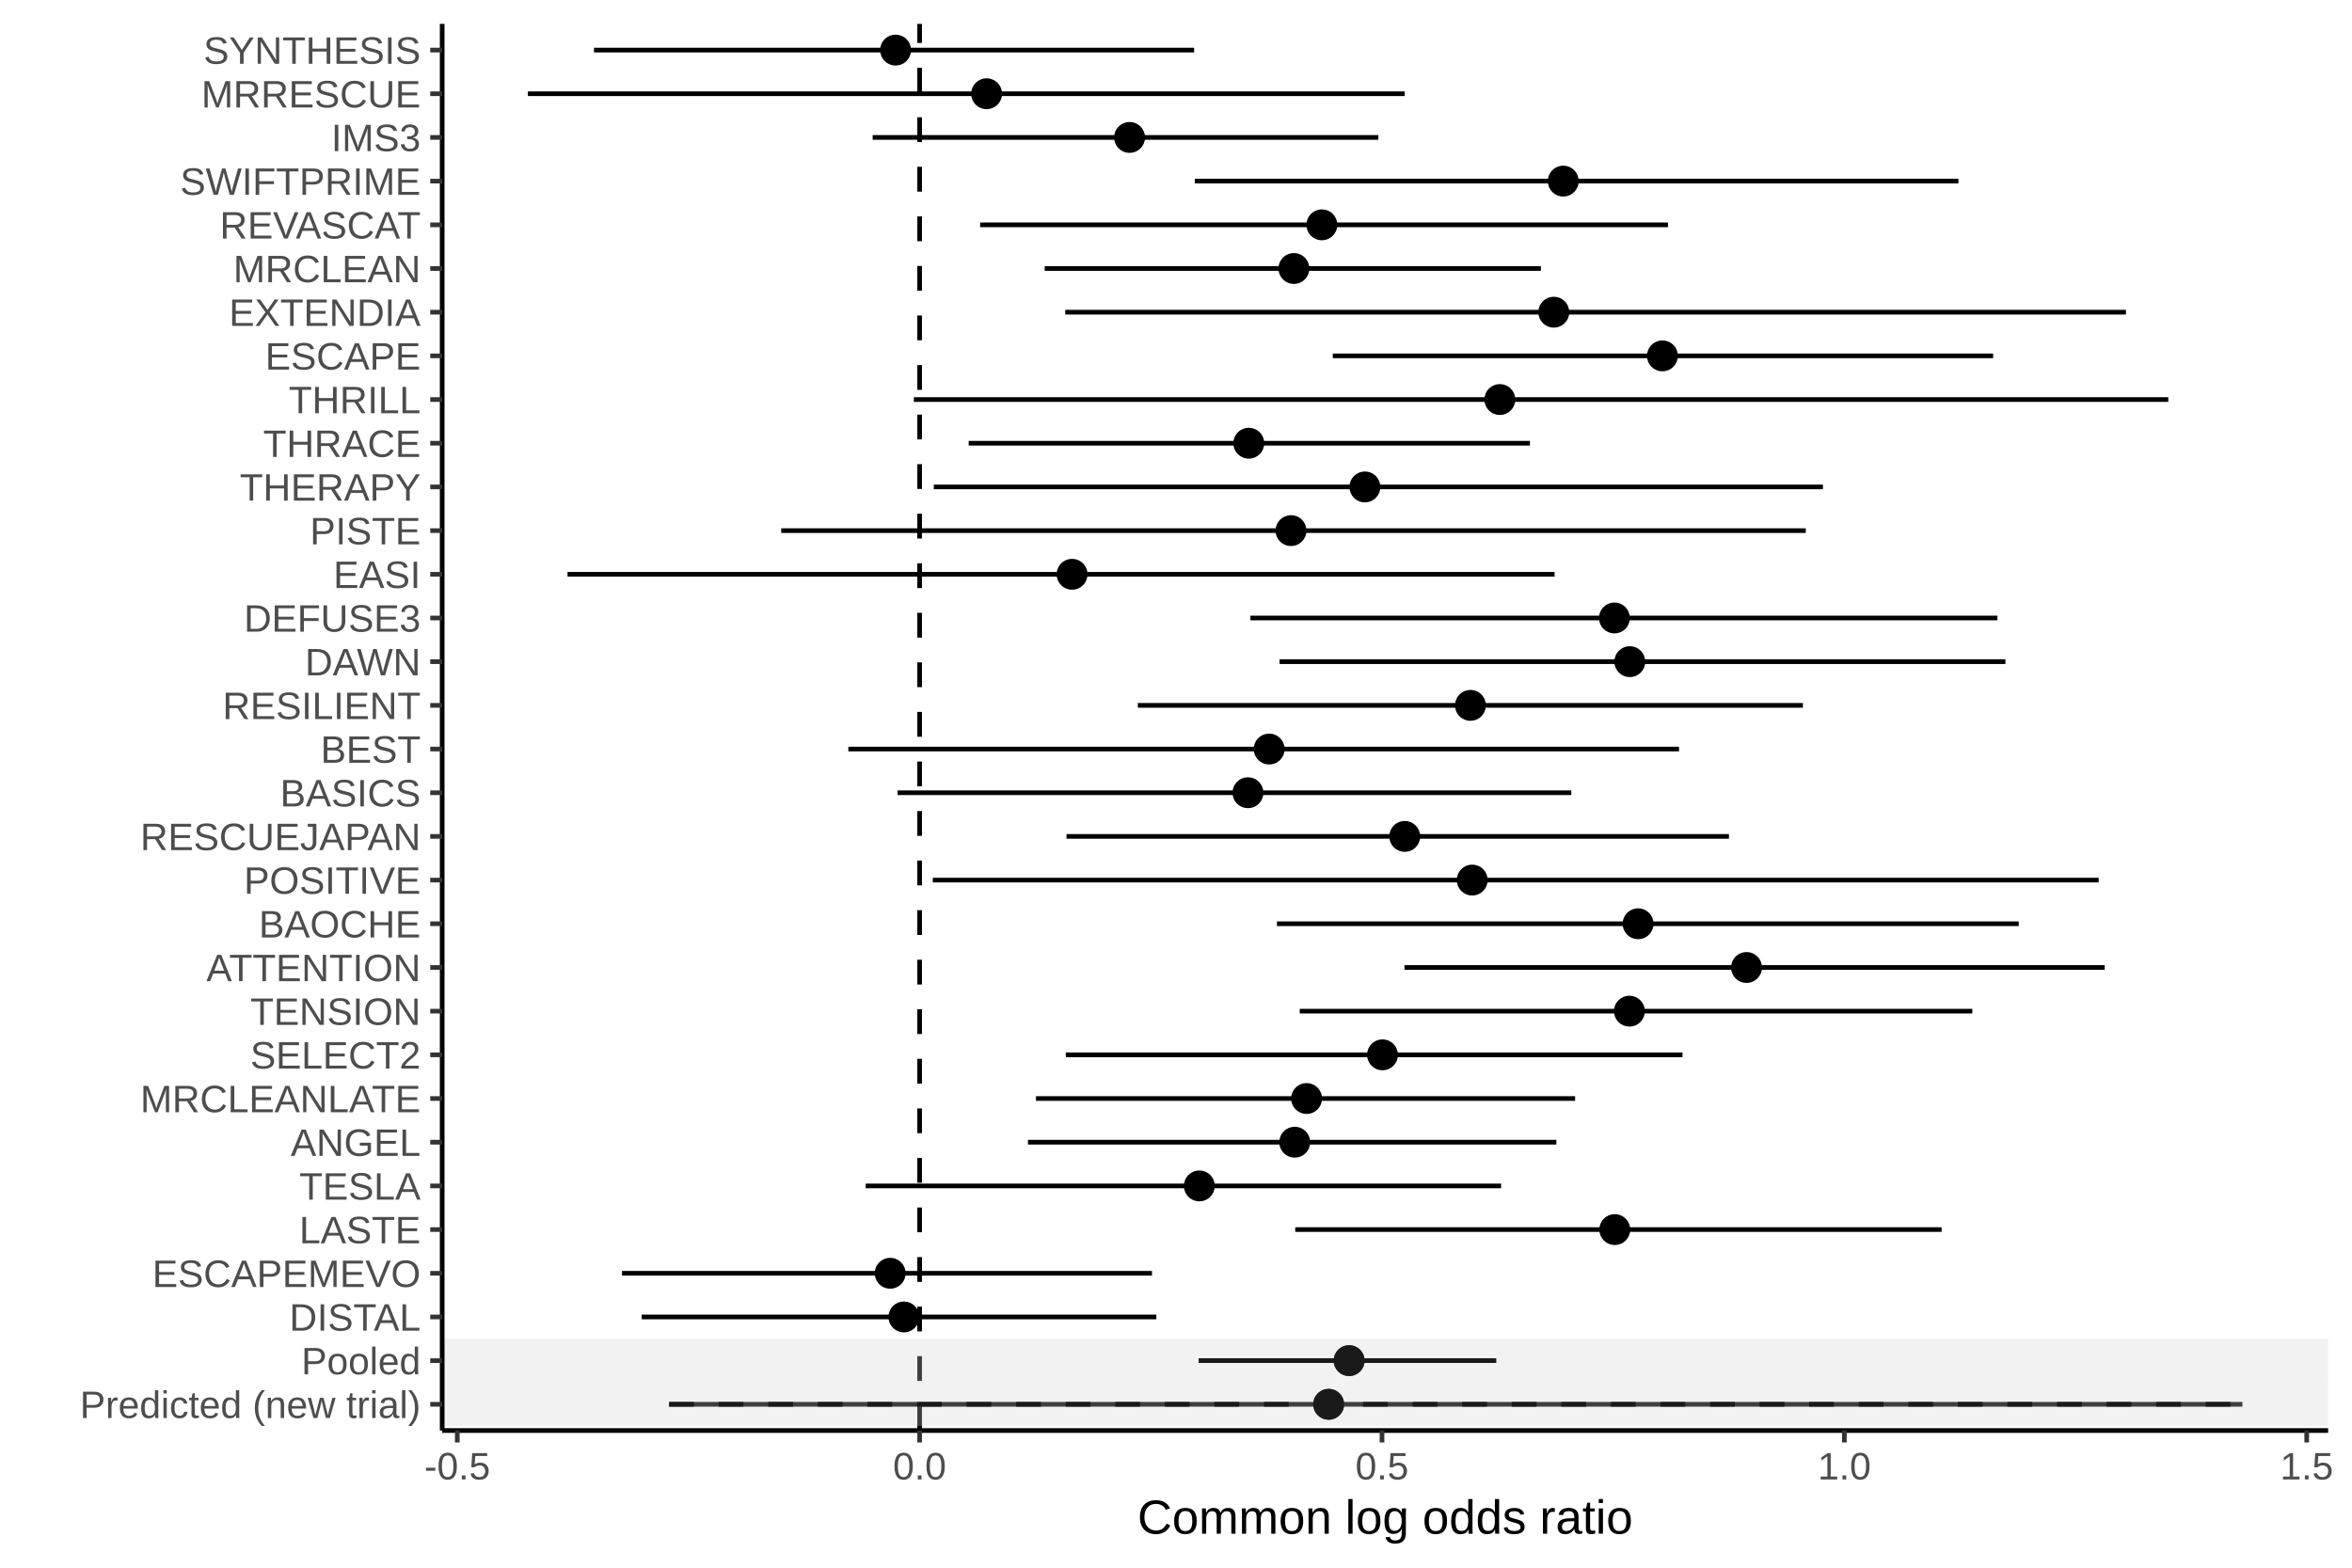
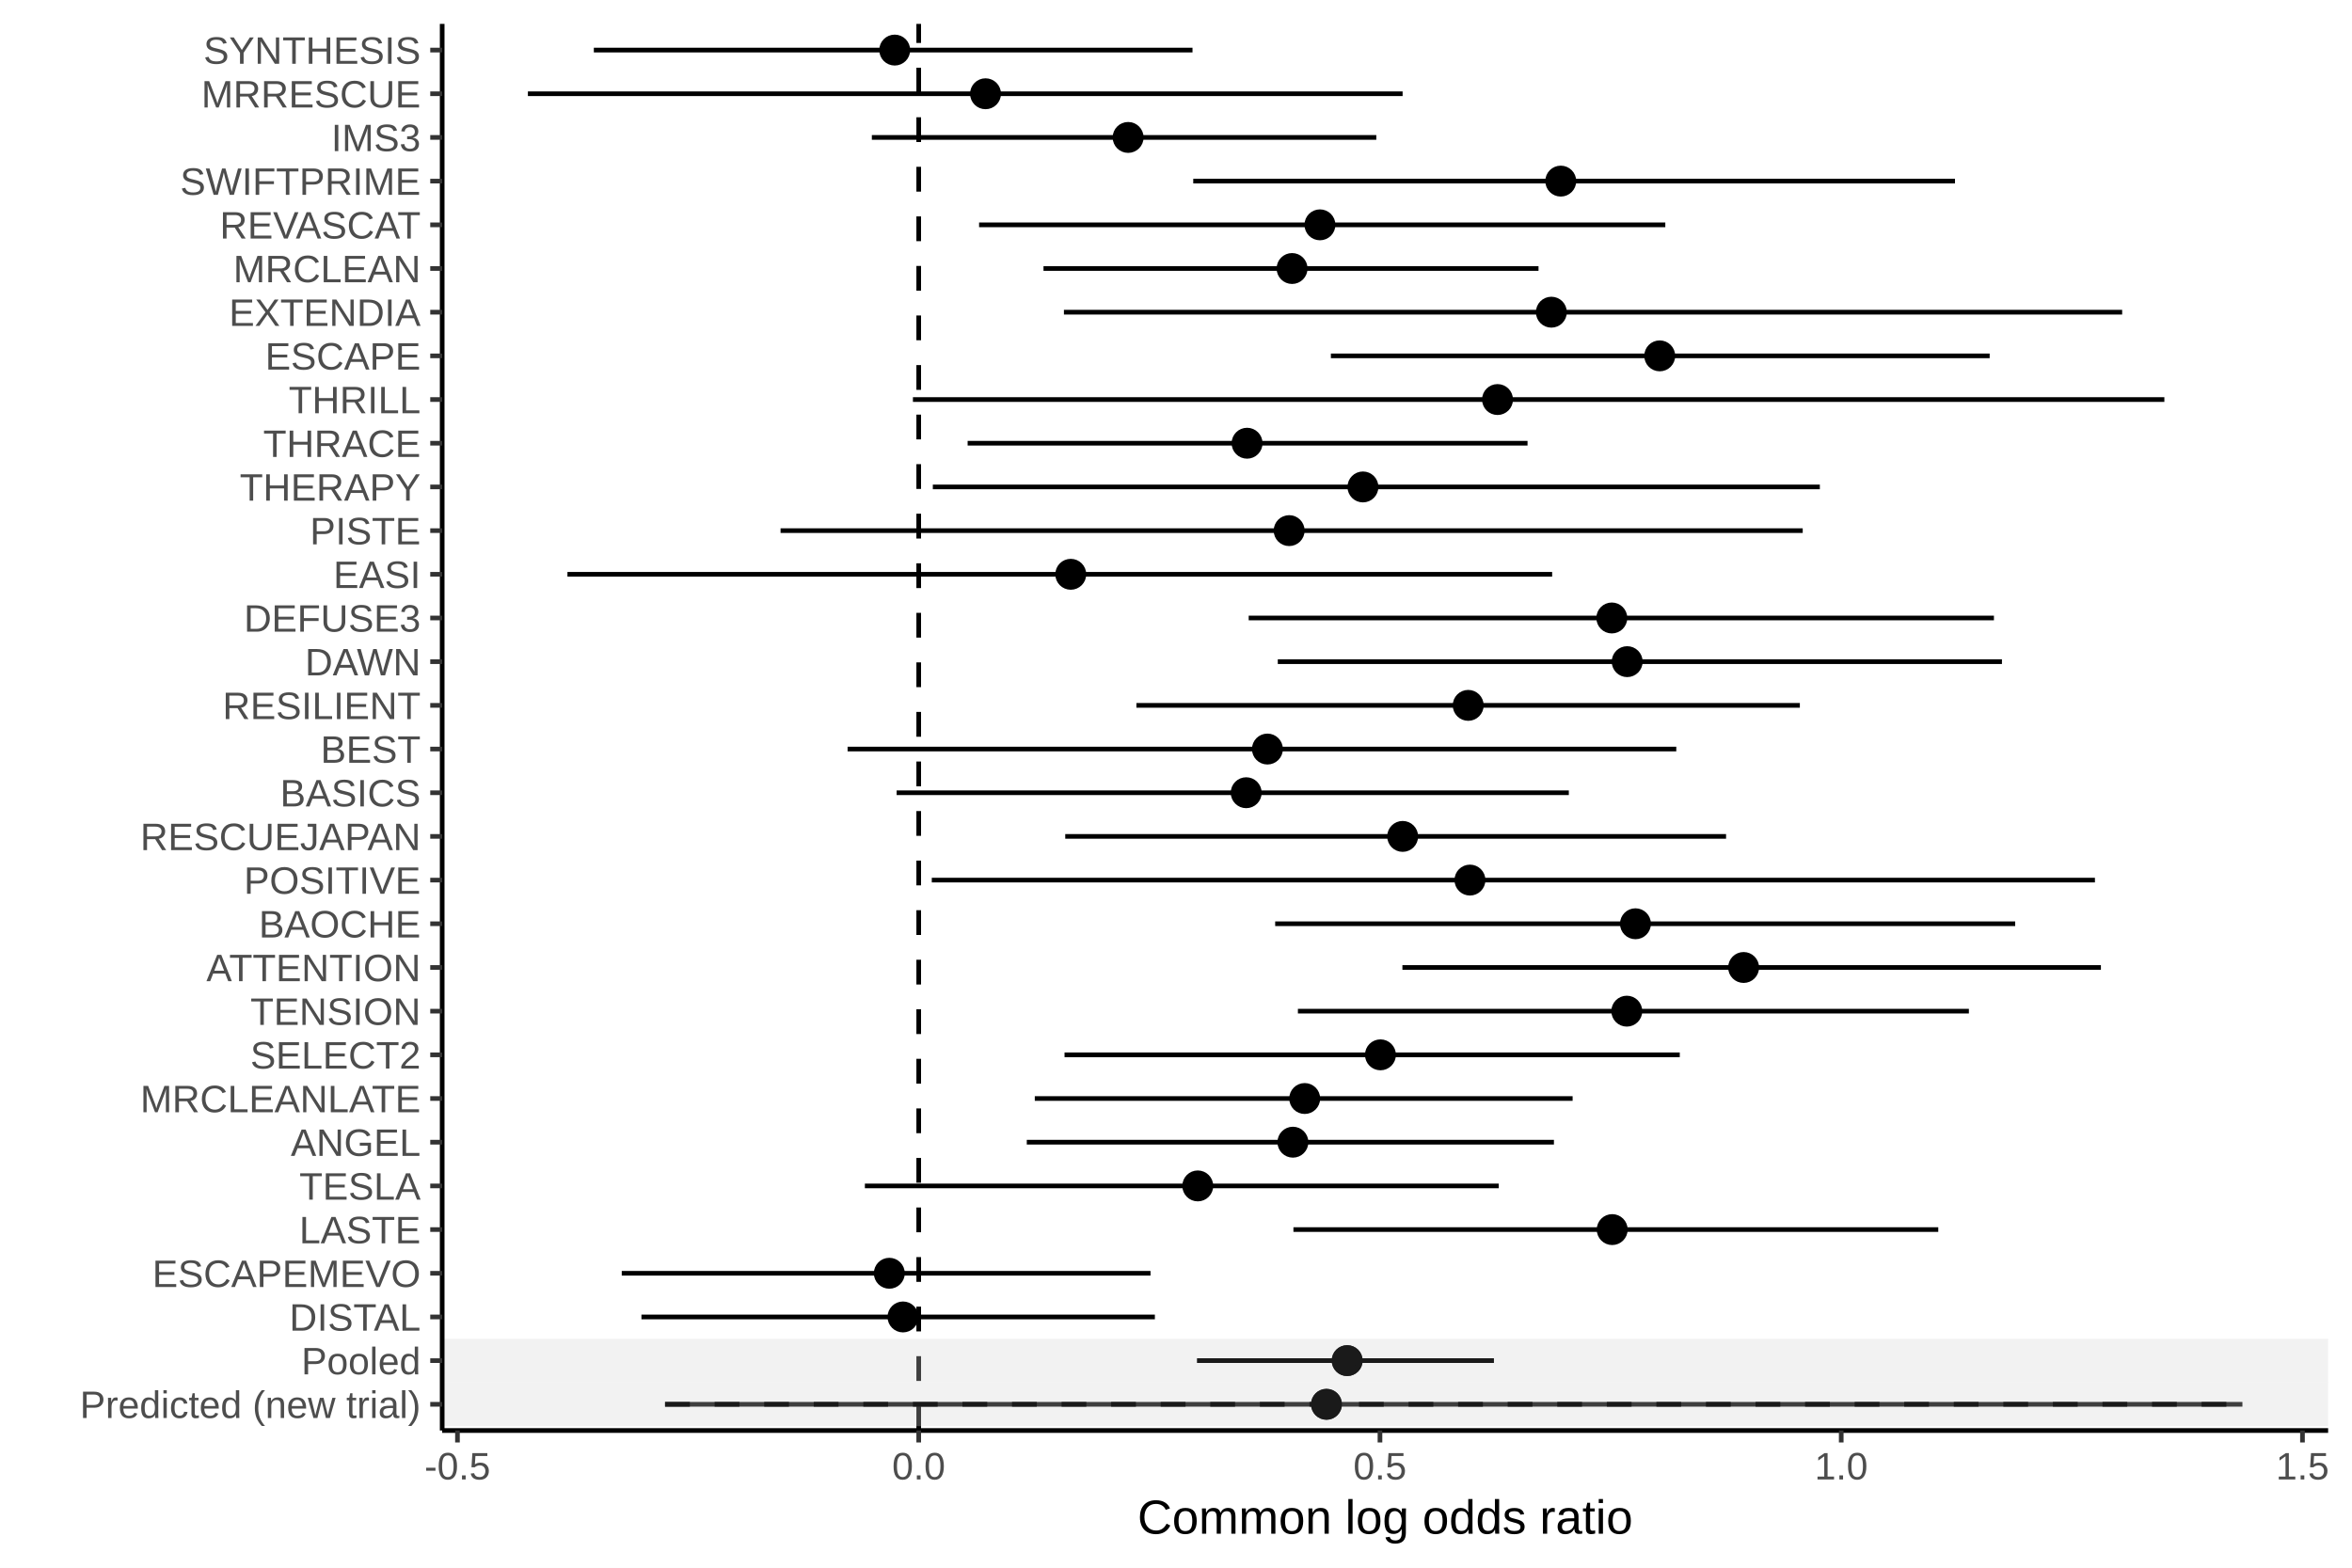
<svg xmlns="http://www.w3.org/2000/svg" width="540.00pt" height="360.00pt" viewBox="0 0 540.00 360.00">
  <g class="svglite">
    <defs>
      <style type="text/css">
    .svglite line, .svglite polyline, .svglite polygon, .svglite path, .svglite rect, .svglite circle {
      fill: none;
      stroke: #000000;
      stroke-linecap: round;
      stroke-linejoin: round;
      stroke-miterlimit: 10.00;
    }
    .svglite text {
      white-space: pre;
    }
    .svglite g.glyphgroup path {
      fill: inherit;
      stroke: none;
    }
  </style>
    </defs>
    <rect width="100%" height="100%" style="stroke: none; fill: #FFFFFF;" />
    <defs>
      <clipPath id="cpMC4wMHw1NDAuMDB8MC4wMHwzNjAuMDA=">
        <rect x="0.00" y="0.00" width="540.00" height="360.00" />
      </clipPath>
    </defs>
    <g clip-path="url(#cpMC4wMHw1NDAuMDB8MC4wMHwzNjAuMDA=)">
      <rect x="0.00" y="0.00" width="540.00" height="360.00" style="stroke-width: 1.07; stroke: #FFFFFF; fill: #FFFFFF;" />
    </g>
    <defs>
      <clipPath id="cpMTAxLjUyfDUzNC41Mnw1LjQ4fDMyOC41MA==">
        <rect x="101.52" y="5.48" width="433.00" height="323.02" />
      </clipPath>
    </defs>
    <g clip-path="url(#cpMTAxLjUyfDUzNC41Mnw1LjQ4fDMyOC41MA==)">
      <rect x="101.52" y="5.48" width="433.00" height="323.02" style="stroke-width: 1.07; stroke: none; fill: #FFFFFF;" />
-       <line x1="142.80" y1="292.39" x2="264.49" y2="292.39" style="stroke-width: 1.07; stroke-linecap: butt;" />
-       <line x1="136.38" y1="11.50" x2="274.16" y2="11.50" style="stroke-width: 1.07; stroke-linecap: butt;" />
-       <line x1="147.33" y1="302.42" x2="265.49" y2="302.42" style="stroke-width: 1.07; stroke-linecap: butt;" />
-       <line x1="121.20" y1="21.53" x2="322.51" y2="21.53" style="stroke-width: 1.07; stroke-linecap: butt;" />
-       <line x1="130.30" y1="131.88" x2="356.92" y2="131.88" style="stroke-width: 1.07; stroke-linecap: butt;" />
-       <line x1="200.36" y1="31.56" x2="316.46" y2="31.56" style="stroke-width: 1.07; stroke-linecap: butt;" />
-       <line x1="198.75" y1="272.33" x2="344.64" y2="272.33" style="stroke-width: 1.07; stroke-linecap: butt;" />
-       <line x1="206.06" y1="182.04" x2="360.76" y2="182.04" style="stroke-width: 1.07; stroke-linecap: butt;" />
-       <line x1="222.40" y1="101.78" x2="351.26" y2="101.78" style="stroke-width: 1.07; stroke-linecap: butt;" />
-       <line x1="194.77" y1="172.01" x2="385.49" y2="172.01" style="stroke-width: 1.07; stroke-linecap: butt;" />
-       <line x1="179.35" y1="121.85" x2="414.59" y2="121.85" style="stroke-width: 1.07; stroke-linecap: butt;" />
-       <line x1="239.86" y1="61.66" x2="353.78" y2="61.66" style="stroke-width: 1.07; stroke-linecap: butt;" />
-       <line x1="236.01" y1="262.29" x2="357.33" y2="262.29" style="stroke-width: 1.07; stroke-linecap: butt;" />
-       <line x1="237.85" y1="252.26" x2="361.63" y2="252.26" style="stroke-width: 1.07; stroke-linecap: butt;" />
-       <line x1="225.03" y1="51.63" x2="382.96" y2="51.63" style="stroke-width: 1.07; stroke-linecap: butt;" />
-       <line x1="214.39" y1="111.82" x2="418.53" y2="111.82" style="stroke-width: 1.07; stroke-linecap: butt;" />
-       <line x1="244.70" y1="242.23" x2="386.29" y2="242.23" style="stroke-width: 1.07; stroke-linecap: butt;" />
-       <line x1="244.86" y1="192.07" x2="396.95" y2="192.07" style="stroke-width: 1.07; stroke-linecap: butt;" />
-       <line x1="261.24" y1="161.98" x2="413.93" y2="161.98" style="stroke-width: 1.07; stroke-linecap: butt;" />
-       <line x1="214.15" y1="202.10" x2="481.84" y2="202.10" style="stroke-width: 1.07; stroke-linecap: butt;" />
-       <line x1="209.81" y1="91.75" x2="497.82" y2="91.75" style="stroke-width: 1.07; stroke-linecap: butt;" />
-       <line x1="244.57" y1="71.69" x2="488.10" y2="71.69" style="stroke-width: 1.07; stroke-linecap: butt;" />
-       <line x1="274.33" y1="41.59" x2="449.63" y2="41.59" style="stroke-width: 1.07; stroke-linecap: butt;" />
-       <line x1="287.08" y1="141.91" x2="458.59" y2="141.91" style="stroke-width: 1.07; stroke-linecap: butt;" />
-       <line x1="297.38" y1="282.36" x2="445.78" y2="282.36" style="stroke-width: 1.07; stroke-linecap: butt;" />
-       <line x1="298.41" y1="232.20" x2="452.83" y2="232.20" style="stroke-width: 1.07; stroke-linecap: butt;" />
-       <line x1="293.78" y1="151.94" x2="460.43" y2="151.94" style="stroke-width: 1.07; stroke-linecap: butt;" />
-       <line x1="293.18" y1="212.13" x2="463.48" y2="212.13" style="stroke-width: 1.07; stroke-linecap: butt;" />
-       <line x1="306.00" y1="81.72" x2="457.61" y2="81.72" style="stroke-width: 1.07; stroke-linecap: butt;" />
-       <line x1="322.46" y1="222.17" x2="483.22" y2="222.17" style="stroke-width: 1.07; stroke-linecap: butt;" />
-       <line x1="275.23" y1="312.45" x2="343.50" y2="312.45" style="stroke-width: 1.07; stroke-linecap: butt;" />
-       <line x1="153.63" y1="322.48" x2="514.84" y2="322.48" style="stroke-width: 1.07; stroke-linecap: butt;" />
-       <circle cx="204.38" cy="292.39" r="2.84" style="stroke-width: 1.42; fill: #000000;" />
-       <circle cx="205.62" cy="11.50" r="2.84" style="stroke-width: 1.42; fill: #000000;" />
-       <circle cx="207.53" cy="302.42" r="2.84" style="stroke-width: 1.42; fill: #000000;" />
-       <circle cx="226.52" cy="21.53" r="2.84" style="stroke-width: 1.42; fill: #000000;" />
-       <circle cx="246.14" cy="131.88" r="2.84" style="stroke-width: 1.42; fill: #000000;" />
-       <circle cx="259.34" cy="31.56" r="2.84" style="stroke-width: 1.42; fill: #000000;" />
-       <circle cx="275.36" cy="272.33" r="2.84" style="stroke-width: 1.42; fill: #000000;" />
-       <circle cx="286.52" cy="182.04" r="2.84" style="stroke-width: 1.42; fill: #000000;" />
-       <circle cx="286.71" cy="101.78" r="2.84" style="stroke-width: 1.42; fill: #000000;" />
-       <circle cx="291.39" cy="172.01" r="2.84" style="stroke-width: 1.42; fill: #000000;" />
-       <circle cx="296.40" cy="121.85" r="2.84" style="stroke-width: 1.42; fill: #000000;" />
-       <circle cx="297.07" cy="61.66" r="2.84" style="stroke-width: 1.42; fill: #000000;" />
-       <circle cx="297.26" cy="262.29" r="2.84" style="stroke-width: 1.42; fill: #000000;" />
-       <circle cx="299.98" cy="252.26" r="2.84" style="stroke-width: 1.42; fill: #000000;" />
-       <circle cx="303.49" cy="51.63" r="2.84" style="stroke-width: 1.42; fill: #000000;" />
-       <circle cx="313.37" cy="111.82" r="2.84" style="stroke-width: 1.42; fill: #000000;" />
-       <circle cx="317.41" cy="242.23" r="2.84" style="stroke-width: 1.42; fill: #000000;" />
-       <circle cx="322.52" cy="192.07" r="2.84" style="stroke-width: 1.42; fill: #000000;" />
-       <circle cx="337.60" cy="161.98" r="2.84" style="stroke-width: 1.42; fill: #000000;" />
-       <circle cx="338.01" cy="202.10" r="2.84" style="stroke-width: 1.42; fill: #000000;" />
-       <circle cx="344.35" cy="91.75" r="2.84" style="stroke-width: 1.42; fill: #000000;" />
-       <circle cx="356.74" cy="71.69" r="2.84" style="stroke-width: 1.42; fill: #000000;" />
-       <circle cx="358.91" cy="41.59" r="2.84" style="stroke-width: 1.42; fill: #000000;" />
-       <circle cx="370.66" cy="141.91" r="2.84" style="stroke-width: 1.42; fill: #000000;" />
-       <circle cx="370.74" cy="282.36" r="2.84" style="stroke-width: 1.42; fill: #000000;" />
-       <circle cx="374.10" cy="232.20" r="2.84" style="stroke-width: 1.42; fill: #000000;" />
-       <circle cx="374.19" cy="151.94" r="2.84" style="stroke-width: 1.42; fill: #000000;" />
-       <circle cx="376.09" cy="212.13" r="2.84" style="stroke-width: 1.42; fill: #000000;" />
-       <circle cx="381.68" cy="81.72" r="2.84" style="stroke-width: 1.42; fill: #000000;" />
-       <circle cx="400.99" cy="222.17" r="2.84" style="stroke-width: 1.42; fill: #000000;" />
-       <circle cx="309.75" cy="312.45" r="2.84" style="stroke-width: 1.42; fill: #000000;" />
-       <circle cx="305.05" cy="322.48" r="2.84" style="stroke-width: 1.42; fill: #000000;" />
-       <line x1="211.14" y1="328.50" x2="211.14" y2="5.48" style="stroke-width: 1.07; stroke-dasharray: 5.69,5.69; stroke-linecap: butt;" />
+       <line x1="142.75" y1="292.39" x2="264.15" y2="292.39" style="stroke-width: 1.07; stroke-linecap: butt;" />
+       <line x1="136.34" y1="11.50" x2="273.79" y2="11.50" style="stroke-width: 1.07; stroke-linecap: butt;" />
+       <line x1="147.27" y1="302.42" x2="265.15" y2="302.42" style="stroke-width: 1.07; stroke-linecap: butt;" />
+       <line x1="121.20" y1="21.53" x2="322.03" y2="21.53" style="stroke-width: 1.07; stroke-linecap: butt;" />
+       <line x1="130.28" y1="131.88" x2="356.36" y2="131.88" style="stroke-width: 1.07; stroke-linecap: butt;" />
+       <line x1="200.17" y1="31.56" x2="315.99" y2="31.56" style="stroke-width: 1.07; stroke-linecap: butt;" />
+       <line x1="198.57" y1="272.33" x2="344.10" y2="272.33" style="stroke-width: 1.07; stroke-linecap: butt;" />
+       <line x1="205.86" y1="182.04" x2="360.19" y2="182.04" style="stroke-width: 1.07; stroke-linecap: butt;" />
+       <line x1="222.16" y1="101.78" x2="350.71" y2="101.78" style="stroke-width: 1.07; stroke-linecap: butt;" />
+       <line x1="194.60" y1="172.01" x2="384.86" y2="172.01" style="stroke-width: 1.07; stroke-linecap: butt;" />
+       <line x1="179.21" y1="121.85" x2="413.89" y2="121.85" style="stroke-width: 1.07; stroke-linecap: butt;" />
+       <line x1="239.58" y1="61.66" x2="353.23" y2="61.66" style="stroke-width: 1.07; stroke-linecap: butt;" />
+       <line x1="235.74" y1="262.29" x2="356.77" y2="262.29" style="stroke-width: 1.07; stroke-linecap: butt;" />
+       <line x1="237.58" y1="252.26" x2="361.06" y2="252.26" style="stroke-width: 1.07; stroke-linecap: butt;" />
+       <line x1="224.79" y1="51.63" x2="382.34" y2="51.63" style="stroke-width: 1.07; stroke-linecap: butt;" />
+       <line x1="214.17" y1="111.82" x2="417.82" y2="111.82" style="stroke-width: 1.07; stroke-linecap: butt;" />
+       <line x1="244.41" y1="242.23" x2="385.66" y2="242.23" style="stroke-width: 1.07; stroke-linecap: butt;" />
+       <line x1="244.57" y1="192.07" x2="396.29" y2="192.07" style="stroke-width: 1.07; stroke-linecap: butt;" />
+       <line x1="260.91" y1="161.98" x2="413.23" y2="161.98" style="stroke-width: 1.07; stroke-linecap: butt;" />
+       <line x1="213.93" y1="202.10" x2="480.98" y2="202.10" style="stroke-width: 1.07; stroke-linecap: butt;" />
+       <line x1="209.60" y1="91.75" x2="496.92" y2="91.75" style="stroke-width: 1.07; stroke-linecap: butt;" />
+       <line x1="244.27" y1="71.69" x2="487.23" y2="71.69" style="stroke-width: 1.07; stroke-linecap: butt;" />
+       <line x1="273.96" y1="41.59" x2="448.85" y2="41.59" style="stroke-width: 1.07; stroke-linecap: butt;" />
+       <line x1="286.69" y1="141.91" x2="457.79" y2="141.91" style="stroke-width: 1.07; stroke-linecap: butt;" />
+       <line x1="296.96" y1="282.36" x2="445.01" y2="282.36" style="stroke-width: 1.07; stroke-linecap: butt;" />
+       <line x1="297.99" y1="232.20" x2="452.04" y2="232.20" style="stroke-width: 1.07; stroke-linecap: butt;" />
+       <line x1="293.37" y1="151.94" x2="459.63" y2="151.94" style="stroke-width: 1.07; stroke-linecap: butt;" />
+       <line x1="292.77" y1="212.13" x2="462.67" y2="212.13" style="stroke-width: 1.07; stroke-linecap: butt;" />
+       <line x1="305.56" y1="81.72" x2="456.81" y2="81.72" style="stroke-width: 1.07; stroke-linecap: butt;" />
+       <line x1="321.98" y1="222.17" x2="482.35" y2="222.17" style="stroke-width: 1.07; stroke-linecap: butt;" />
+       <line x1="274.86" y1="312.45" x2="342.97" y2="312.45" style="stroke-width: 1.07; stroke-linecap: butt;" />
+       <line x1="152.69" y1="322.48" x2="514.84" y2="322.48" style="stroke-width: 1.07; stroke-linecap: butt;" />
+       <circle cx="204.18" cy="292.39" r="2.84" style="stroke-width: 1.42; fill: #000000;" />
+       <circle cx="205.42" cy="11.50" r="2.84" style="stroke-width: 1.42; fill: #000000;" />
+       <circle cx="207.32" cy="302.42" r="2.84" style="stroke-width: 1.42; fill: #000000;" />
+       <circle cx="226.27" cy="21.53" r="2.84" style="stroke-width: 1.42; fill: #000000;" />
+       <circle cx="245.84" cy="131.88" r="2.84" style="stroke-width: 1.42; fill: #000000;" />
+       <circle cx="259.01" cy="31.56" r="2.84" style="stroke-width: 1.42; fill: #000000;" />
+       <circle cx="275.00" cy="272.33" r="2.84" style="stroke-width: 1.42; fill: #000000;" />
+       <circle cx="286.12" cy="182.04" r="2.84" style="stroke-width: 1.42; fill: #000000;" />
+       <circle cx="286.32" cy="101.78" r="2.84" style="stroke-width: 1.42; fill: #000000;" />
+       <circle cx="290.99" cy="172.01" r="2.84" style="stroke-width: 1.42; fill: #000000;" />
+       <circle cx="295.98" cy="121.85" r="2.84" style="stroke-width: 1.42; fill: #000000;" />
+       <circle cx="296.65" cy="61.66" r="2.84" style="stroke-width: 1.42; fill: #000000;" />
+       <circle cx="296.84" cy="262.29" r="2.84" style="stroke-width: 1.42; fill: #000000;" />
+       <circle cx="299.55" cy="252.26" r="2.84" style="stroke-width: 1.42; fill: #000000;" />
+       <circle cx="303.05" cy="51.63" r="2.84" style="stroke-width: 1.42; fill: #000000;" />
+       <circle cx="312.92" cy="111.82" r="2.84" style="stroke-width: 1.42; fill: #000000;" />
+       <circle cx="316.94" cy="242.23" r="2.84" style="stroke-width: 1.42; fill: #000000;" />
+       <circle cx="322.04" cy="192.07" r="2.84" style="stroke-width: 1.42; fill: #000000;" />
+       <circle cx="337.09" cy="161.98" r="2.84" style="stroke-width: 1.42; fill: #000000;" />
+       <circle cx="337.49" cy="202.10" r="2.84" style="stroke-width: 1.42; fill: #000000;" />
+       <circle cx="343.82" cy="91.75" r="2.84" style="stroke-width: 1.42; fill: #000000;" />
+       <circle cx="356.18" cy="71.69" r="2.84" style="stroke-width: 1.42; fill: #000000;" />
+       <circle cx="358.34" cy="41.59" r="2.84" style="stroke-width: 1.42; fill: #000000;" />
+       <circle cx="370.06" cy="141.91" r="2.84" style="stroke-width: 1.42; fill: #000000;" />
+       <circle cx="370.15" cy="282.36" r="2.84" style="stroke-width: 1.42; fill: #000000;" />
+       <circle cx="373.50" cy="232.20" r="2.84" style="stroke-width: 1.42; fill: #000000;" />
+       <circle cx="373.59" cy="151.94" r="2.84" style="stroke-width: 1.42; fill: #000000;" />
+       <circle cx="375.49" cy="212.13" r="2.84" style="stroke-width: 1.42; fill: #000000;" />
+       <circle cx="381.06" cy="81.72" r="2.84" style="stroke-width: 1.42; fill: #000000;" />
+       <circle cx="400.32" cy="222.17" r="2.84" style="stroke-width: 1.42; fill: #000000;" />
+       <circle cx="309.30" cy="312.45" r="2.84" style="stroke-width: 1.42; fill: #000000;" />
+       <circle cx="304.55" cy="322.48" r="2.84" style="stroke-width: 1.42; fill: #000000;" />
+       <line x1="210.93" y1="328.50" x2="210.93" y2="5.48" style="stroke-width: 1.07; stroke-dasharray: 5.69,5.69; stroke-linecap: butt;" />
      <rect x="101.52" y="307.44" width="433.00" height="10.03" style="stroke-width: 1.07; stroke: none; stroke-linecap: butt; stroke-linejoin: miter; fill: #D3D3D3; fill-opacity: 0.30;" />
      <rect x="101.52" y="317.47" width="433.00" height="10.03" style="stroke-width: 1.07; stroke: none; stroke-linecap: butt; stroke-linejoin: miter; fill: #D3D3D3; fill-opacity: 0.30;" />
-       <line x1="275.23" y1="312.45" x2="343.50" y2="312.45" style="stroke-width: 1.07; stroke: #1A1A1A; stroke-linecap: butt;" />
-       <circle cx="309.75" cy="312.45" r="2.84" style="stroke-width: 1.42; stroke: #1A1A1A; fill: #1A1A1A;" />
-       <line x1="153.63" y1="322.48" x2="514.84" y2="322.48" style="stroke-width: 1.07; stroke: #1A1A1A; stroke-dasharray: 5.69,5.69; stroke-linecap: butt;" />
-       <circle cx="305.05" cy="322.48" r="2.84" style="stroke-width: 1.42; stroke: #1A1A1A; fill: #1A1A1A;" />
+       <line x1="274.86" y1="312.45" x2="342.97" y2="312.45" style="stroke-width: 1.07; stroke: #1A1A1A; stroke-linecap: butt;" />
+       <circle cx="309.30" cy="312.45" r="2.84" style="stroke-width: 1.42; stroke: #1A1A1A; fill: #1A1A1A;" />
+       <line x1="152.69" y1="322.48" x2="514.84" y2="322.48" style="stroke-width: 1.07; stroke: #1A1A1A; stroke-dasharray: 5.69,5.69; stroke-linecap: butt;" />
+       <circle cx="304.55" cy="322.48" r="2.84" style="stroke-width: 1.42; stroke: #1A1A1A; fill: #1A1A1A;" />
    </g>
    <g clip-path="url(#cpMC4wMHw1NDAuMDB8MC4wMHwzNjAuMDA=)">
      <polyline points="101.52,328.50 101.52,5.48 " style="stroke-width: 1.07; stroke-linecap: butt;" />
      <text x="96.59" y="325.63" text-anchor="end" style="font-size: 8.80px;fill: #4D4D4D; font-family: &quot;Arial&quot;;" textLength="78.17px" lengthAdjust="spacingAndGlyphs">Predicted (new trial)</text>
      <text x="96.59" y="315.60" text-anchor="end" style="font-size: 8.80px;fill: #4D4D4D; font-family: &quot;Arial&quot;;" textLength="27.39px" lengthAdjust="spacingAndGlyphs">Pooled</text>
      <text x="96.59" y="305.57" text-anchor="end" style="font-size: 8.80px;fill: #4D4D4D; font-family: &quot;Arial&quot;;" textLength="30.16px" lengthAdjust="spacingAndGlyphs">DISTAL</text>
      <text x="96.59" y="295.54" text-anchor="end" style="font-size: 8.80px;fill: #4D4D4D; font-family: &quot;Arial&quot;;" textLength="61.66px" lengthAdjust="spacingAndGlyphs">ESCAPEMEVO</text>
      <text x="96.59" y="285.51" text-anchor="end" style="font-size: 8.80px;fill: #4D4D4D; font-family: &quot;Arial&quot;;" textLength="27.89px" lengthAdjust="spacingAndGlyphs">LASTE</text>
      <text x="96.59" y="275.48" text-anchor="end" style="font-size: 8.80px;fill: #4D4D4D; font-family: &quot;Arial&quot;;" textLength="27.89px" lengthAdjust="spacingAndGlyphs">TESLA</text>
      <text x="96.59" y="265.44" text-anchor="end" style="font-size: 8.80px;fill: #4D4D4D; font-family: &quot;Arial&quot;;" textLength="29.84px" lengthAdjust="spacingAndGlyphs">ANGEL</text>
      <text x="96.59" y="255.41" text-anchor="end" style="font-size: 8.80px;fill: #4D4D4D; font-family: &quot;Arial&quot;;" textLength="64.41px" lengthAdjust="spacingAndGlyphs">MRCLEANLATE</text>
      <text x="96.59" y="245.38" text-anchor="end" style="font-size: 8.80px;fill: #4D4D4D; font-family: &quot;Arial&quot;;" textLength="39.14px" lengthAdjust="spacingAndGlyphs">SELECT2</text>
      <text x="96.59" y="235.35" text-anchor="end" style="font-size: 8.80px;fill: #4D4D4D; font-family: &quot;Arial&quot;;" textLength="39.12px" lengthAdjust="spacingAndGlyphs">TENSION</text>
      <text x="96.59" y="225.32" text-anchor="end" style="font-size: 8.80px;fill: #4D4D4D; font-family: &quot;Arial&quot;;" textLength="49.22px" lengthAdjust="spacingAndGlyphs">ATTENTION</text>
      <text x="96.59" y="215.28" text-anchor="end" style="font-size: 8.80px;fill: #4D4D4D; font-family: &quot;Arial&quot;;" textLength="37.19px" lengthAdjust="spacingAndGlyphs">BAOCHE</text>
      <text x="96.59" y="205.25" text-anchor="end" style="font-size: 8.80px;fill: #4D4D4D; font-family: &quot;Arial&quot;;" textLength="40.59px" lengthAdjust="spacingAndGlyphs">POSITIVE</text>
      <text x="96.59" y="195.22" text-anchor="end" style="font-size: 8.80px;fill: #4D4D4D; font-family: &quot;Arial&quot;;" textLength="64.44px" lengthAdjust="spacingAndGlyphs">RESCUEJAPAN</text>
      <text x="96.59" y="185.19" text-anchor="end" style="font-size: 8.80px;fill: #4D4D4D; font-family: &quot;Arial&quot;;" textLength="32.30px" lengthAdjust="spacingAndGlyphs">BASICS</text>
      <text x="96.59" y="175.16" text-anchor="end" style="font-size: 8.80px;fill: #4D4D4D; font-family: &quot;Arial&quot;;" textLength="23.00px" lengthAdjust="spacingAndGlyphs">BEST</text>
      <text x="96.59" y="165.13" text-anchor="end" style="font-size: 8.80px;fill: #4D4D4D; font-family: &quot;Arial&quot;;" textLength="45.48px" lengthAdjust="spacingAndGlyphs">RESILIENT</text>
      <text x="96.59" y="155.09" text-anchor="end" style="font-size: 8.80px;fill: #4D4D4D; font-family: &quot;Arial&quot;;" textLength="26.56px" lengthAdjust="spacingAndGlyphs">DAWN</text>
      <text x="96.59" y="145.06" text-anchor="end" style="font-size: 8.80px;fill: #4D4D4D; font-family: &quot;Arial&quot;;" textLength="40.61px" lengthAdjust="spacingAndGlyphs">DEFUSE3</text>
      <text x="96.59" y="135.03" text-anchor="end" style="font-size: 8.80px;fill: #4D4D4D; font-family: &quot;Arial&quot;;" textLength="20.06px" lengthAdjust="spacingAndGlyphs">EASI</text>
      <text x="96.59" y="125.00" text-anchor="end" style="font-size: 8.80px;fill: #4D4D4D; font-family: &quot;Arial&quot;;" textLength="25.44px" lengthAdjust="spacingAndGlyphs">PISTE</text>
      <text x="96.59" y="114.97" text-anchor="end" style="font-size: 8.80px;fill: #4D4D4D; font-family: &quot;Arial&quot;;" textLength="41.59px" lengthAdjust="spacingAndGlyphs">THERAPY</text>
      <text x="96.59" y="104.93" text-anchor="end" style="font-size: 8.80px;fill: #4D4D4D; font-family: &quot;Arial&quot;;" textLength="36.20px" lengthAdjust="spacingAndGlyphs">THRACE</text>
      <text x="96.59" y="94.90" text-anchor="end" style="font-size: 8.80px;fill: #4D4D4D; font-family: &quot;Arial&quot;;" textLength="30.31px" lengthAdjust="spacingAndGlyphs">THRILL</text>
      <text x="96.59" y="84.87" text-anchor="end" style="font-size: 8.80px;fill: #4D4D4D; font-family: &quot;Arial&quot;;" textLength="35.73px" lengthAdjust="spacingAndGlyphs">ESCAPE</text>
      <text x="96.59" y="74.84" text-anchor="end" style="font-size: 8.80px;fill: #4D4D4D; font-family: &quot;Arial&quot;;" textLength="44.03px" lengthAdjust="spacingAndGlyphs">EXTENDIA</text>
      <text x="96.59" y="64.81" text-anchor="end" style="font-size: 8.80px;fill: #4D4D4D; font-family: &quot;Arial&quot;;" textLength="43.05px" lengthAdjust="spacingAndGlyphs">MRCLEAN</text>
      <text x="96.59" y="54.78" text-anchor="end" style="font-size: 8.80px;fill: #4D4D4D; font-family: &quot;Arial&quot;;" textLength="46.16px" lengthAdjust="spacingAndGlyphs">REVASCAT</text>
      <text x="96.59" y="44.74" text-anchor="end" style="font-size: 8.80px;fill: #4D4D4D; font-family: &quot;Arial&quot;;" textLength="55.23px" lengthAdjust="spacingAndGlyphs">SWIFTPRIME</text>
      <text x="96.59" y="34.71" text-anchor="end" style="font-size: 8.80px;fill: #4D4D4D; font-family: &quot;Arial&quot;;" textLength="20.53px" lengthAdjust="spacingAndGlyphs">IMS3</text>
      <text x="96.59" y="24.68" text-anchor="end" style="font-size: 8.80px;fill: #4D4D4D; font-family: &quot;Arial&quot;;" textLength="50.39px" lengthAdjust="spacingAndGlyphs">MRRESCUE</text>
      <text x="96.59" y="14.65" text-anchor="end" style="font-size: 8.80px;fill: #4D4D4D; font-family: &quot;Arial&quot;;" textLength="49.91px" lengthAdjust="spacingAndGlyphs">SYNTHESIS</text>
      <polyline points="98.78,322.48 101.52,322.48 " style="stroke-width: 1.07; stroke: #333333; stroke-linecap: butt;" />
      <polyline points="98.78,312.45 101.52,312.45 " style="stroke-width: 1.07; stroke: #333333; stroke-linecap: butt;" />
      <polyline points="98.78,302.42 101.52,302.42 " style="stroke-width: 1.07; stroke: #333333; stroke-linecap: butt;" />
      <polyline points="98.78,292.39 101.52,292.39 " style="stroke-width: 1.07; stroke: #333333; stroke-linecap: butt;" />
      <polyline points="98.78,282.36 101.52,282.36 " style="stroke-width: 1.07; stroke: #333333; stroke-linecap: butt;" />
      <polyline points="98.78,272.33 101.52,272.33 " style="stroke-width: 1.07; stroke: #333333; stroke-linecap: butt;" />
      <polyline points="98.78,262.29 101.52,262.29 " style="stroke-width: 1.07; stroke: #333333; stroke-linecap: butt;" />
      <polyline points="98.78,252.26 101.52,252.26 " style="stroke-width: 1.07; stroke: #333333; stroke-linecap: butt;" />
      <polyline points="98.78,242.23 101.52,242.23 " style="stroke-width: 1.07; stroke: #333333; stroke-linecap: butt;" />
      <polyline points="98.78,232.20 101.52,232.20 " style="stroke-width: 1.07; stroke: #333333; stroke-linecap: butt;" />
      <polyline points="98.78,222.17 101.52,222.17 " style="stroke-width: 1.07; stroke: #333333; stroke-linecap: butt;" />
      <polyline points="98.78,212.13 101.52,212.13 " style="stroke-width: 1.07; stroke: #333333; stroke-linecap: butt;" />
      <polyline points="98.78,202.10 101.52,202.10 " style="stroke-width: 1.07; stroke: #333333; stroke-linecap: butt;" />
      <polyline points="98.78,192.07 101.52,192.07 " style="stroke-width: 1.07; stroke: #333333; stroke-linecap: butt;" />
      <polyline points="98.78,182.04 101.52,182.04 " style="stroke-width: 1.07; stroke: #333333; stroke-linecap: butt;" />
      <polyline points="98.78,172.01 101.52,172.01 " style="stroke-width: 1.07; stroke: #333333; stroke-linecap: butt;" />
      <polyline points="98.78,161.98 101.52,161.98 " style="stroke-width: 1.07; stroke: #333333; stroke-linecap: butt;" />
      <polyline points="98.78,151.94 101.52,151.94 " style="stroke-width: 1.07; stroke: #333333; stroke-linecap: butt;" />
      <polyline points="98.78,141.91 101.52,141.91 " style="stroke-width: 1.07; stroke: #333333; stroke-linecap: butt;" />
      <polyline points="98.78,131.88 101.52,131.88 " style="stroke-width: 1.07; stroke: #333333; stroke-linecap: butt;" />
      <polyline points="98.78,121.85 101.52,121.85 " style="stroke-width: 1.07; stroke: #333333; stroke-linecap: butt;" />
      <polyline points="98.78,111.82 101.52,111.82 " style="stroke-width: 1.07; stroke: #333333; stroke-linecap: butt;" />
      <polyline points="98.78,101.78 101.52,101.78 " style="stroke-width: 1.07; stroke: #333333; stroke-linecap: butt;" />
      <polyline points="98.78,91.75 101.52,91.75 " style="stroke-width: 1.07; stroke: #333333; stroke-linecap: butt;" />
      <polyline points="98.78,81.72 101.52,81.72 " style="stroke-width: 1.07; stroke: #333333; stroke-linecap: butt;" />
      <polyline points="98.78,71.69 101.52,71.69 " style="stroke-width: 1.07; stroke: #333333; stroke-linecap: butt;" />
      <polyline points="98.78,61.66 101.52,61.66 " style="stroke-width: 1.07; stroke: #333333; stroke-linecap: butt;" />
      <polyline points="98.78,51.63 101.52,51.63 " style="stroke-width: 1.07; stroke: #333333; stroke-linecap: butt;" />
      <polyline points="98.78,41.59 101.52,41.59 " style="stroke-width: 1.07; stroke: #333333; stroke-linecap: butt;" />
      <polyline points="98.78,31.56 101.52,31.56 " style="stroke-width: 1.07; stroke: #333333; stroke-linecap: butt;" />
      <polyline points="98.78,21.53 101.52,21.53 " style="stroke-width: 1.07; stroke: #333333; stroke-linecap: butt;" />
      <polyline points="98.78,11.50 101.52,11.50 " style="stroke-width: 1.07; stroke: #333333; stroke-linecap: butt;" />
      <polyline points="101.52,328.50 534.52,328.50 " style="stroke-width: 1.07; stroke-linecap: butt;" />
-       <polyline points="104.99,331.24 104.99,328.50 " style="stroke-width: 1.07; stroke: #333333; stroke-linecap: butt;" />
-       <polyline points="211.14,331.24 211.14,328.50 " style="stroke-width: 1.07; stroke: #333333; stroke-linecap: butt;" />
-       <polyline points="317.30,331.24 317.30,328.50 " style="stroke-width: 1.07; stroke: #333333; stroke-linecap: butt;" />
-       <polyline points="423.45,331.24 423.45,328.50 " style="stroke-width: 1.07; stroke: #333333; stroke-linecap: butt;" />
-       <polyline points="529.60,331.24 529.60,328.50 " style="stroke-width: 1.07; stroke: #333333; stroke-linecap: butt;" />
-       <text x="104.99" y="339.74" text-anchor="middle" style="font-size: 8.80px;fill: #4D4D4D; font-family: &quot;Arial&quot;;" textLength="15.14px" lengthAdjust="spacingAndGlyphs">-0.5</text>
-       <text x="211.14" y="339.74" text-anchor="middle" style="font-size: 8.80px;fill: #4D4D4D; font-family: &quot;Arial&quot;;" textLength="12.22px" lengthAdjust="spacingAndGlyphs">0.0</text>
-       <text x="317.30" y="339.74" text-anchor="middle" style="font-size: 8.80px;fill: #4D4D4D; font-family: &quot;Arial&quot;;" textLength="12.22px" lengthAdjust="spacingAndGlyphs">0.5</text>
-       <text x="423.45" y="339.74" text-anchor="middle" style="font-size: 8.80px;fill: #4D4D4D; font-family: &quot;Arial&quot;;" textLength="12.22px" lengthAdjust="spacingAndGlyphs">1.0</text>
-       <text x="529.60" y="339.74" text-anchor="middle" style="font-size: 8.80px;fill: #4D4D4D; font-family: &quot;Arial&quot;;" textLength="12.22px" lengthAdjust="spacingAndGlyphs">1.5</text>
+       <polyline points="105.03,331.24 105.03,328.50 " style="stroke-width: 1.07; stroke: #333333; stroke-linecap: butt;" />
+       <polyline points="210.93,331.24 210.93,328.50 " style="stroke-width: 1.07; stroke: #333333; stroke-linecap: butt;" />
+       <polyline points="316.83,331.24 316.83,328.50 " style="stroke-width: 1.07; stroke: #333333; stroke-linecap: butt;" />
+       <polyline points="422.73,331.24 422.73,328.50 " style="stroke-width: 1.07; stroke: #333333; stroke-linecap: butt;" />
+       <polyline points="528.63,331.24 528.63,328.50 " style="stroke-width: 1.07; stroke: #333333; stroke-linecap: butt;" />
+       <text x="105.03" y="339.74" text-anchor="middle" style="font-size: 8.80px;fill: #4D4D4D; font-family: &quot;Arial&quot;;" textLength="15.14px" lengthAdjust="spacingAndGlyphs">-0.5</text>
+       <text x="210.93" y="339.74" text-anchor="middle" style="font-size: 8.80px;fill: #4D4D4D; font-family: &quot;Arial&quot;;" textLength="12.22px" lengthAdjust="spacingAndGlyphs">0.0</text>
+       <text x="316.83" y="339.74" text-anchor="middle" style="font-size: 8.80px;fill: #4D4D4D; font-family: &quot;Arial&quot;;" textLength="12.22px" lengthAdjust="spacingAndGlyphs">0.5</text>
+       <text x="422.73" y="339.74" text-anchor="middle" style="font-size: 8.80px;fill: #4D4D4D; font-family: &quot;Arial&quot;;" textLength="12.22px" lengthAdjust="spacingAndGlyphs">1.0</text>
+       <text x="528.63" y="339.74" text-anchor="middle" style="font-size: 8.80px;fill: #4D4D4D; font-family: &quot;Arial&quot;;" textLength="12.22px" lengthAdjust="spacingAndGlyphs">1.5</text>
      <text x="318.02" y="352.20" text-anchor="middle" style="font-size: 11.00px; font-family: &quot;Arial&quot;;" textLength="113.78px" lengthAdjust="spacingAndGlyphs">Common log odds ratio</text>
    </g>
  </g>
</svg>
